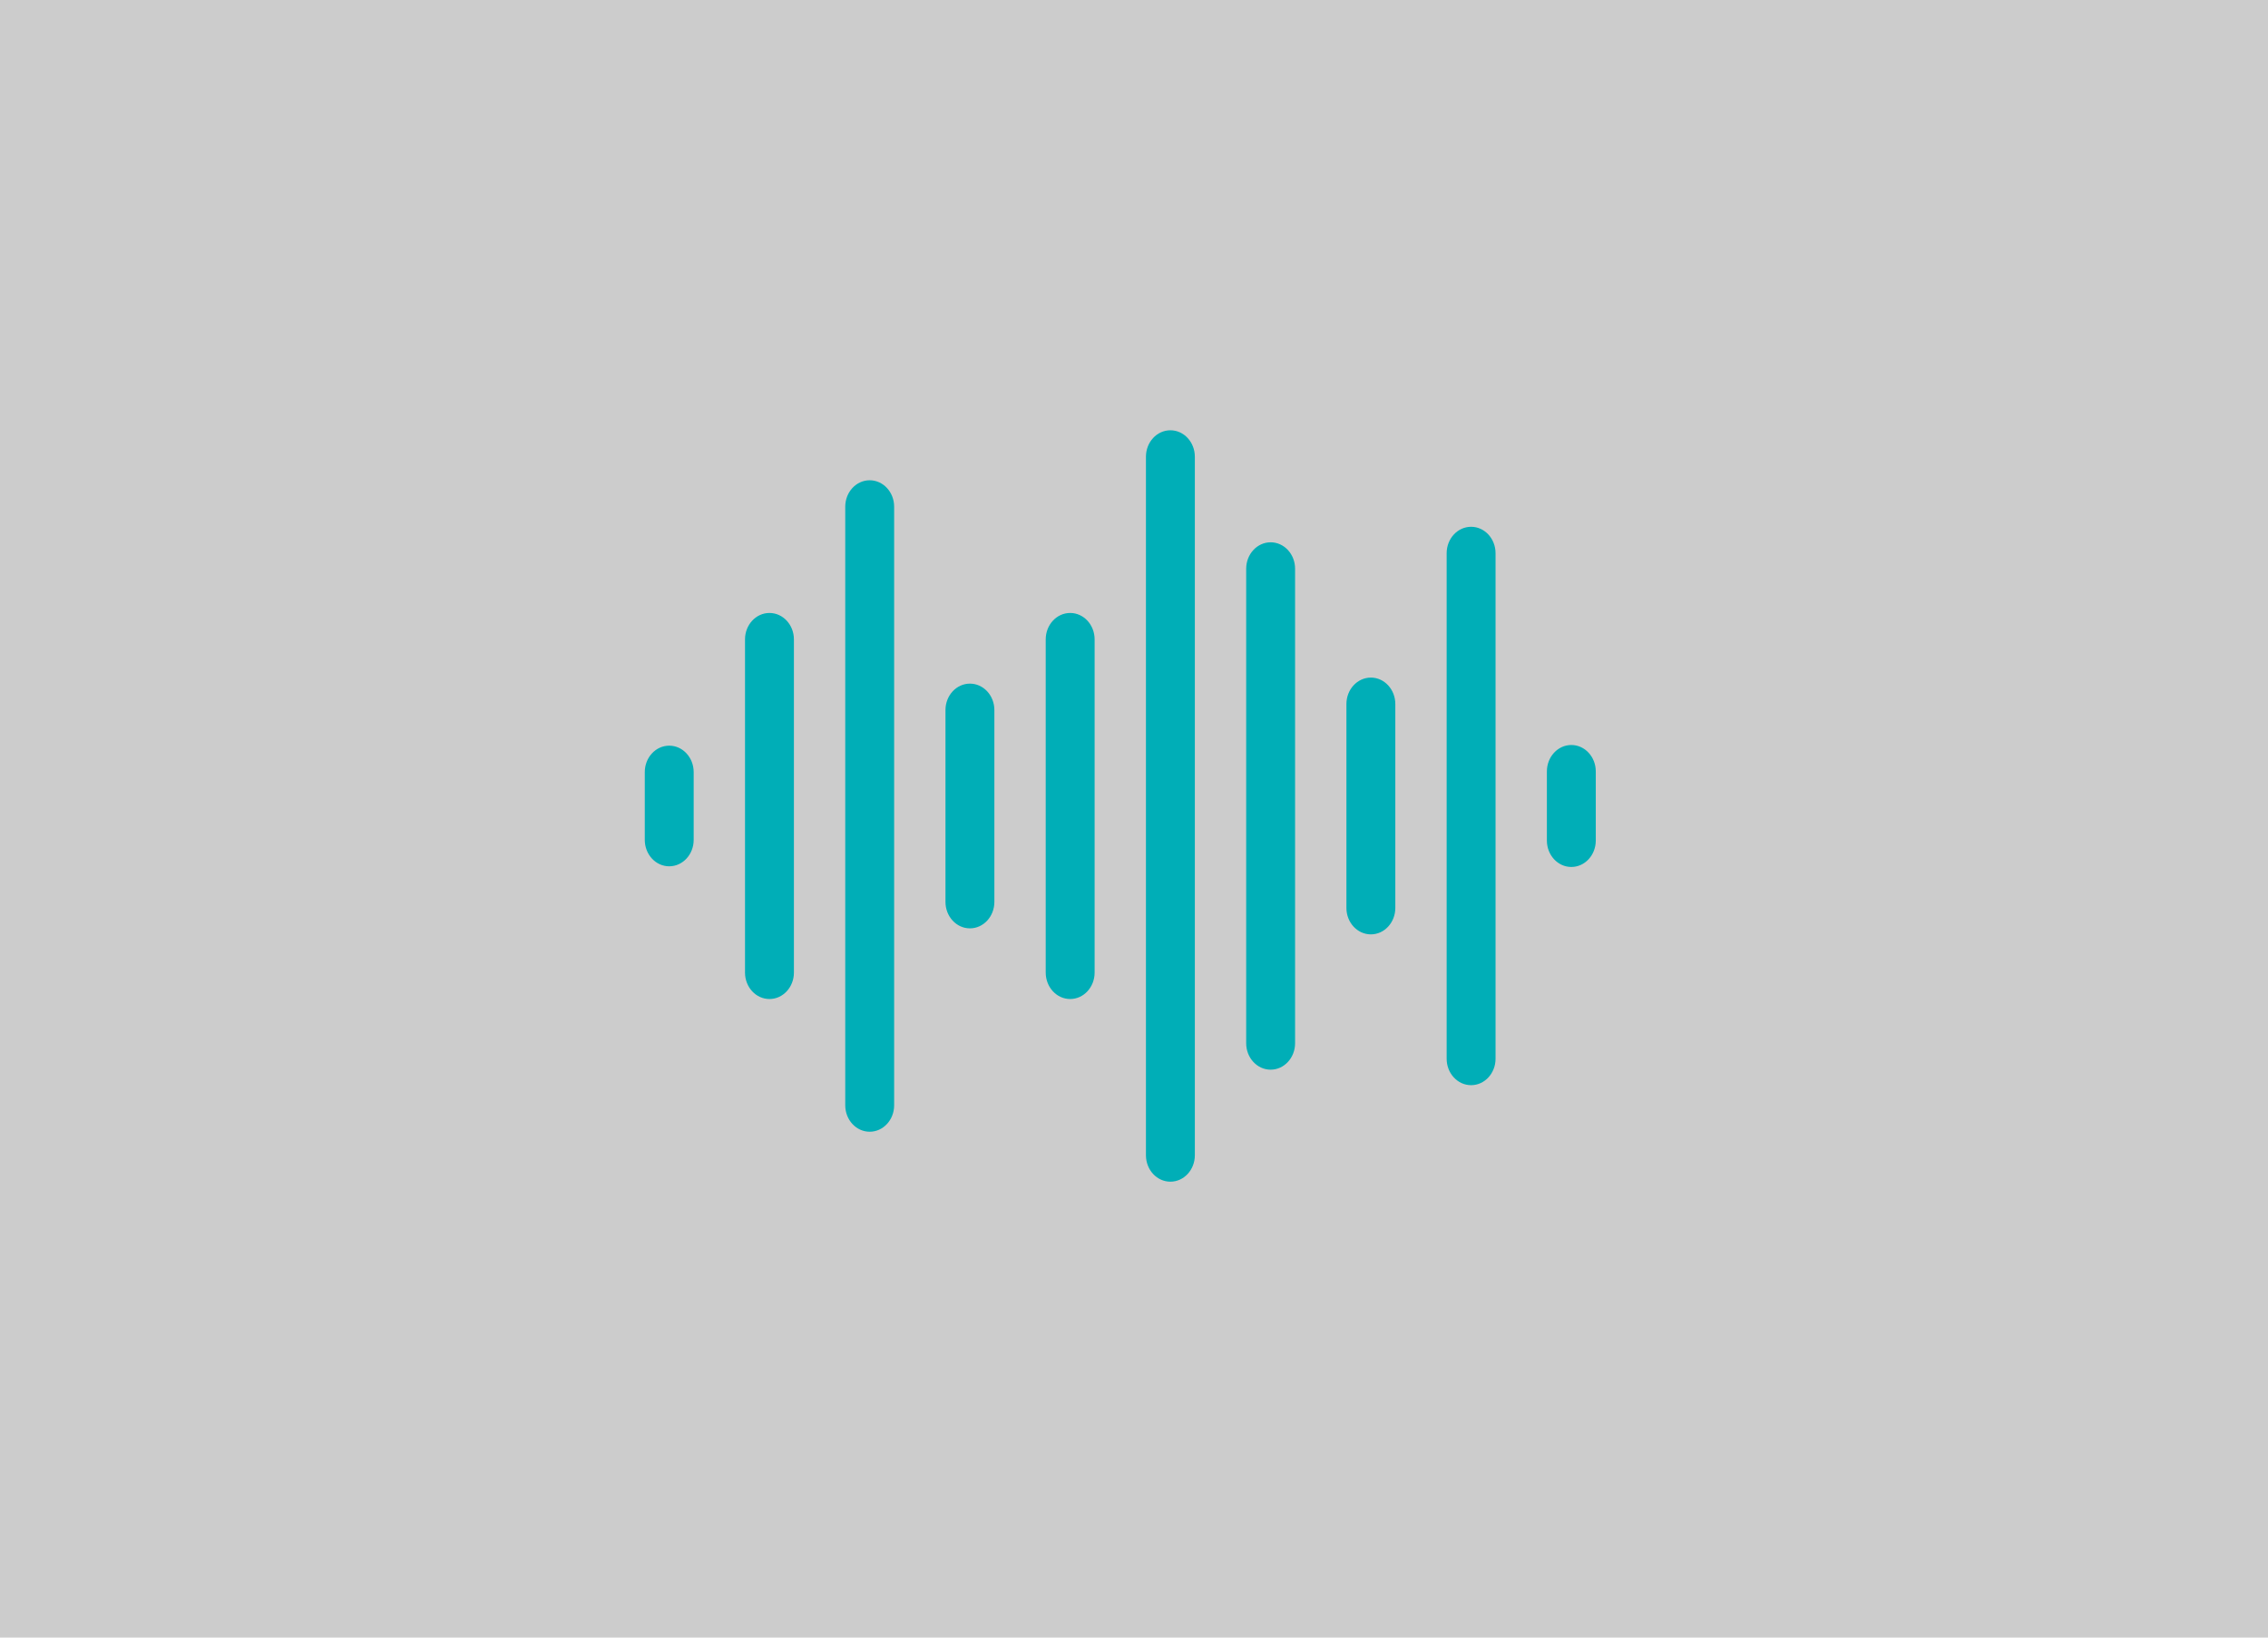
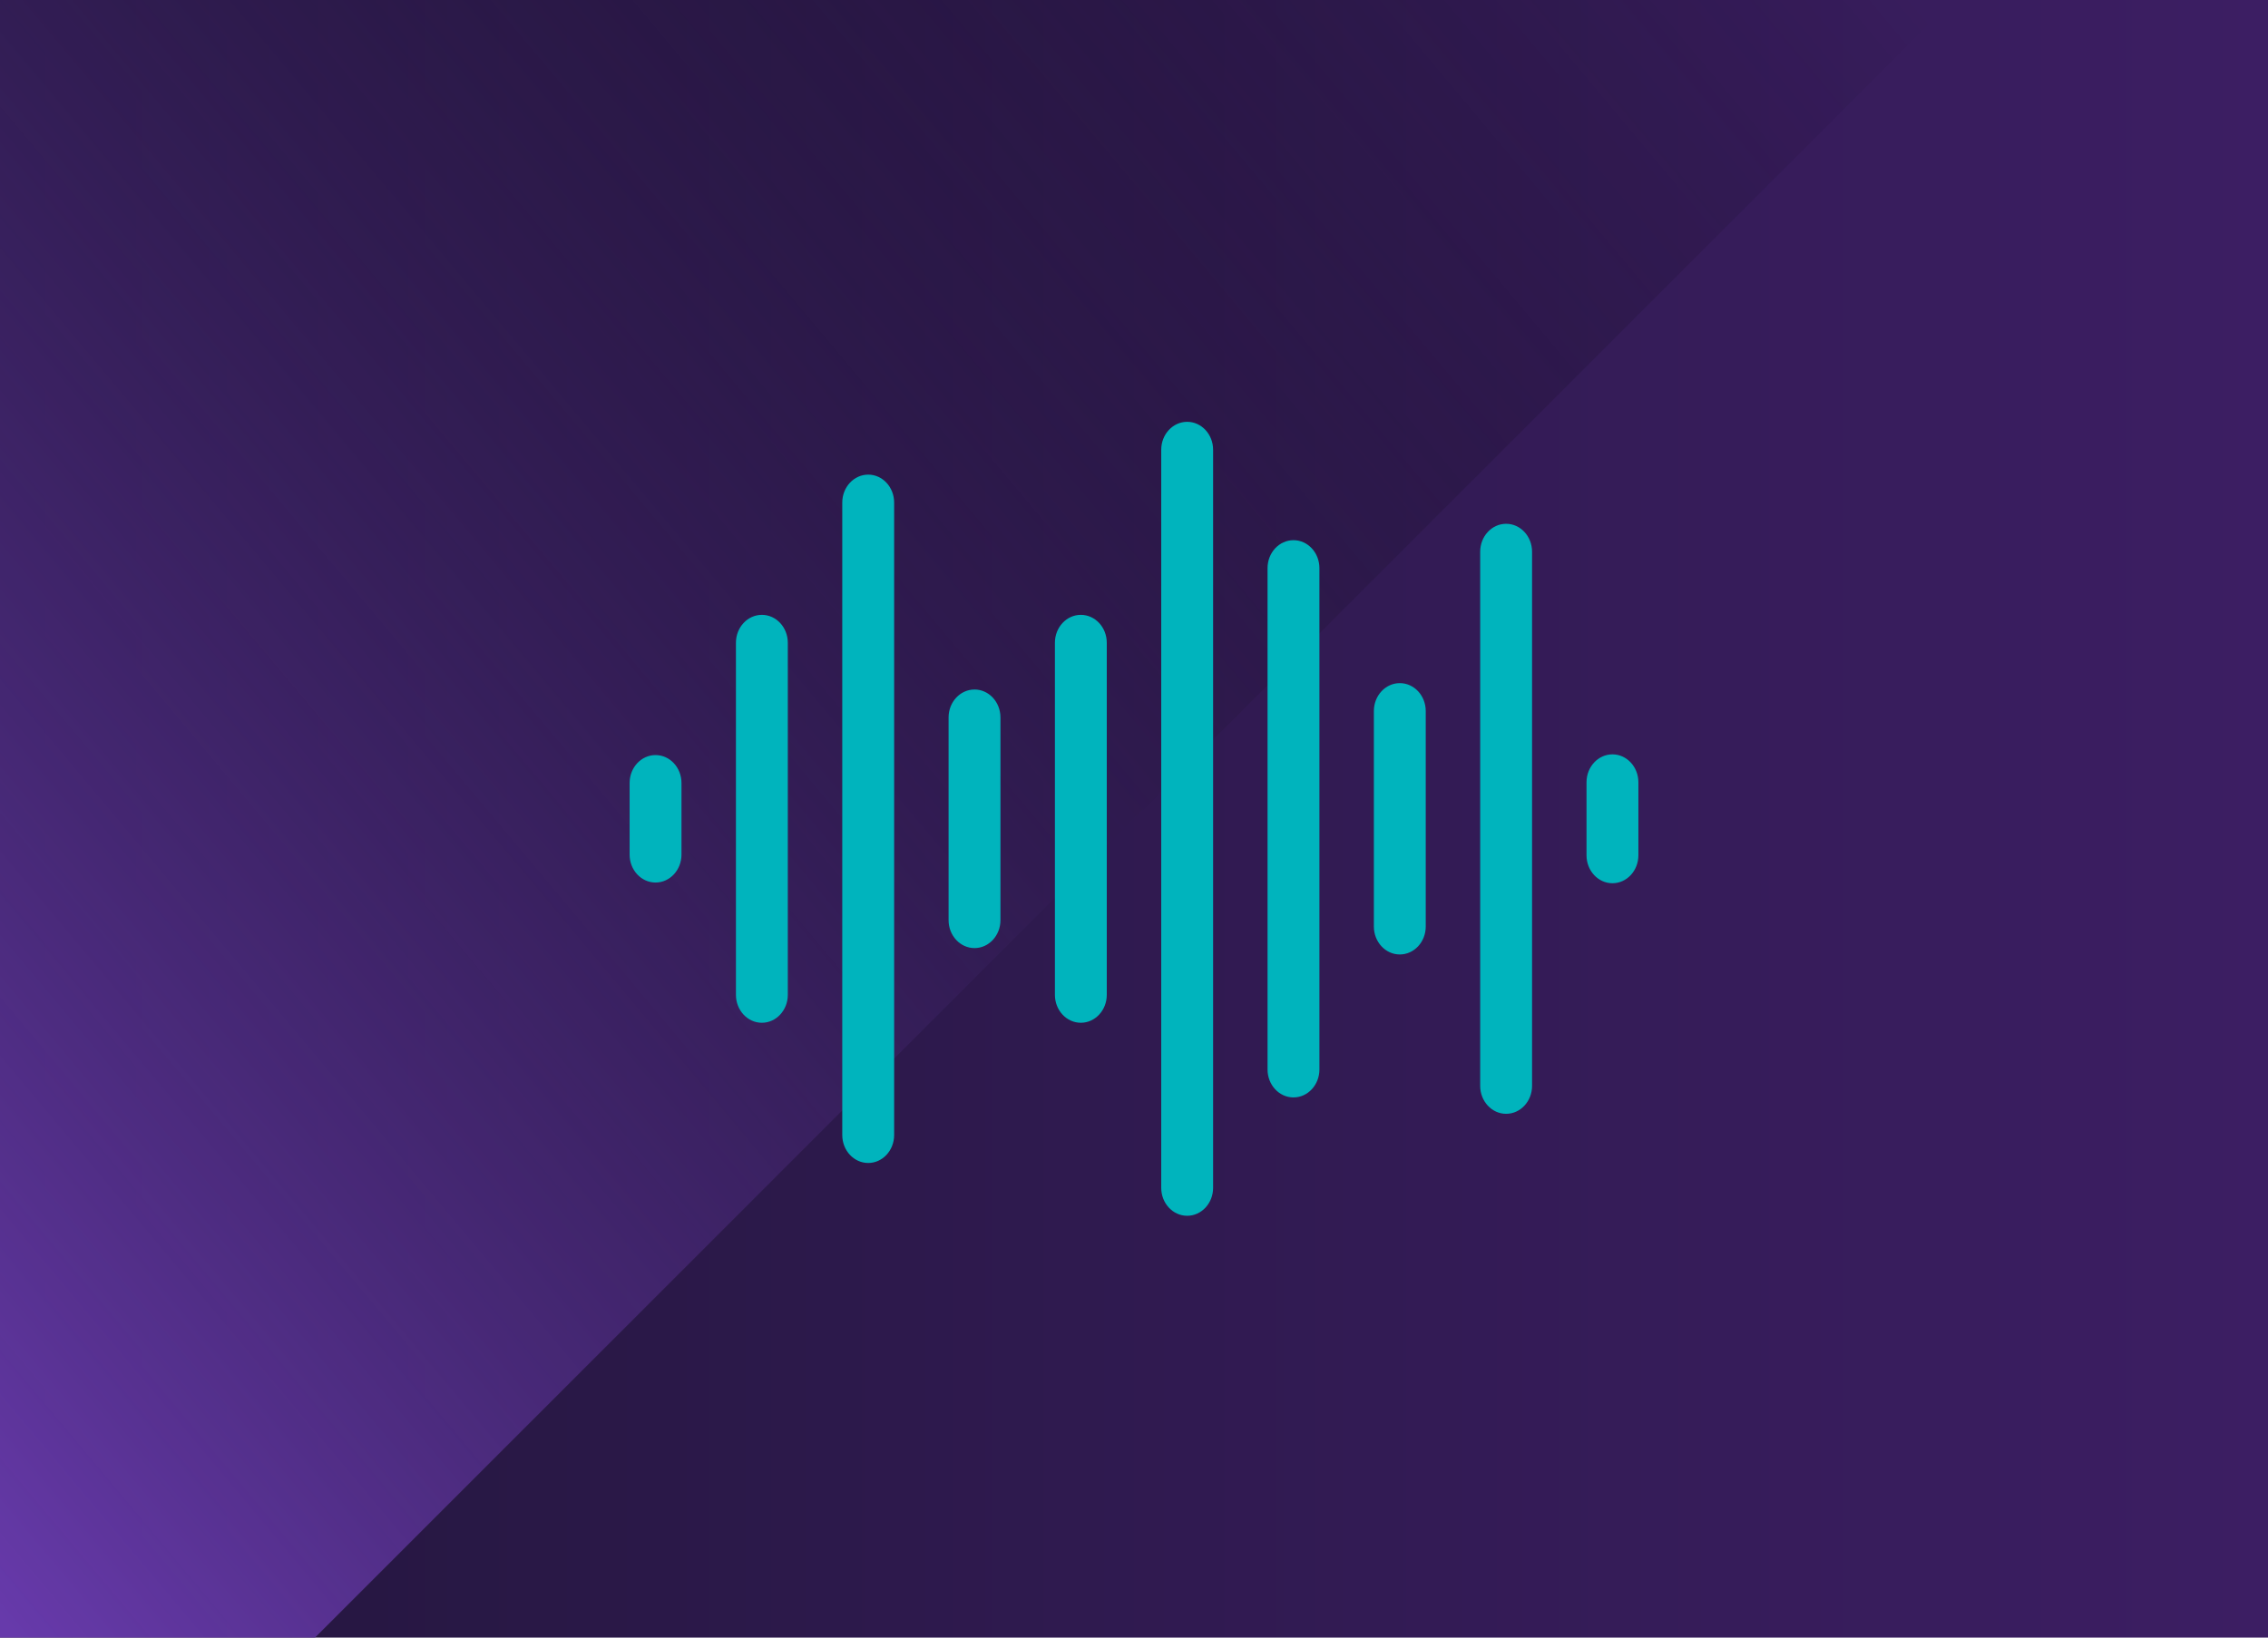
- <svg xmlns="http://www.w3.org/2000/svg" xmlns:xlink="http://www.w3.org/1999/xlink" xml:space="preserve" width="324" height="234" viewBox="0 0 324 234" version="1.1" id="svg9">
-   <defs id="defs5">
+ <svg xmlns="http://www.w3.org/2000/svg" xmlns:xlink="http://www.w3.org/1999/xlink" xml:space="preserve" width="324" height="234" version="1.1" id="svg91">
+   <defs id="defs4">
+     <linearGradient id="b">
+       <stop offset="0" stop-color="#23163d" id="stop1" />
+       <stop offset="1" stop-color="#3c1e63" id="stop2" />
+     </linearGradient>
    <linearGradient id="a">
-       <stop offset="0" stop-color="#6ee2a7" id="stop1" />
-       <stop offset=".04" stop-color="#79dca9" id="stop2" />
-       <stop offset="1" stop-color="#2db65d" id="stop3" />
+       <stop offset="0" stop-color="#673aab" id="stop3" />
+       <stop offset="1" stop-opacity="0" id="stop4" />
    </linearGradient>
-     <linearGradient id="c" x1="49.58" x2="229.25" y1="49.65" y2="229.32" gradientUnits="userSpaceOnUse">
-       <stop offset="0" stop-color="#ff8100" id="stop4" />
-       <stop offset="1" stop-color="red" id="stop5" />
-     </linearGradient>
-     <linearGradient xlink:href="#a" id="b" x1="0" x2="0" y1="0" y2="234" gradientUnits="userSpaceOnUse" />
+     <linearGradient xlink:href="#a" id="d" x1="0" x2="172.2" y1="133.7" y2="-10.7" gradientTransform="matrix(1.6 0 0 1.6 0 17.4)" gradientUnits="userSpaceOnUse" />
+     <linearGradient xlink:href="#b" id="c" x1="0" x2="324" y1="117" y2="117" gradientUnits="userSpaceOnUse" />
  </defs>
-   <path fill="url(#b)" d="M0 0h324v234H0Z" id="path5" style="fill:#cccccc;fill-opacity:1" />
-   <path style="fill:#000000" id="path2" />
-   <path style="fill:#000000" id="path1" />
-   <path id="path151" d="m 224.476,106.455 c 1.929,0 3.493,1.692 3.493,3.778 v 9.872 c 0,2.087 -1.564,3.778 -3.493,3.778 -1.929,0 -3.493,-1.692 -3.493,-3.778 v -9.872 c 0,-2.087 1.564,-3.778 3.493,-3.778 z M 195.838,96.822 c 1.929,0 3.493,1.692 3.493,3.778 v 29.137 c 0,2.087 -1.564,3.778 -3.493,3.778 -1.929,0 -3.493,-1.692 -3.493,-3.778 V 100.601 c 0,-2.087 1.564,-3.778 3.493,-3.778 z m 14.319,-21.548 c 1.929,0 3.493,1.692 3.493,3.778 v 72.233 c 0,2.087 -1.564,3.778 -3.493,3.778 -1.929,0 -3.493,-1.692 -3.493,-3.778 V 79.053 c 0,-2.087 1.564,-3.778 3.493,-3.778 z m -28.638,2.216 c 1.929,0 3.493,1.691 3.493,3.778 v 67.802 c 0,2.087 -1.564,3.778 -3.493,3.778 -1.929,0 -3.493,-1.691 -3.493,-3.778 V 81.269 c 0,-2.087 1.564,-3.778 3.493,-3.778 z m -28.638,10.097 c 1.929,0 3.493,1.691 3.493,3.778 V 138.974 c 0,2.087 -1.564,3.778 -3.493,3.778 -1.929,0 -3.493,-1.692 -3.493,-3.778 V 91.366 c 0,-2.087 1.564,-3.778 3.493,-3.778 z M 138.561,97.685 c 1.929,0 3.493,1.692 3.493,3.778 v 27.413 c 0,2.087 -1.564,3.778 -3.493,3.778 -1.929,0 -3.493,-1.692 -3.493,-3.778 V 101.463 c 0,-2.087 1.564,-3.778 3.493,-3.778 z m 28.638,-36.201 c 1.929,0 3.493,1.692 3.493,3.778 v 99.814 c 0,2.087 -1.564,3.778 -3.493,3.778 -1.929,0 -3.493,-1.692 -3.493,-3.778 V 65.262 c 0,-2.087 1.564,-3.778 3.493,-3.778 z m -42.957,7.142 c 1.929,0 3.493,1.691 3.493,3.778 v 85.533 c 0,2.087 -1.564,3.778 -3.493,3.778 -1.929,0 -3.493,-1.692 -3.493,-3.778 V 72.404 c 0,-2.087 1.564,-3.778 3.493,-3.778 z m -14.319,18.962 c 1.929,0 3.493,1.691 3.493,3.778 V 138.974 c 0,2.087 -1.564,3.778 -3.493,3.778 -1.929,0 -3.493,-1.692 -3.493,-3.778 V 91.366 c 0,-2.087 1.564,-3.778 3.493,-3.778 z M 95.604,106.55 c 1.929,0 3.493,1.692 3.493,3.778 v 9.682 c 0,2.087 -1.564,3.778 -3.493,3.778 -1.929,0 -3.493,-1.692 -3.493,-3.778 v -9.682 c 0,-2.087 1.564,-3.778 3.493,-3.778 z" fill="#f4f4f4" stroke-width="3.915" style="fill:#00aeb7;fill-opacity:1;stroke-width:40.515;stroke-dasharray:none" />
+   <g fill-rule="evenodd" paint-order="markers fill stroke" id="g5">
+     <path fill="url(#c)" d="M0 0v234h324V0Z" id="path4" />
+     <path fill="url(#d)" d="M279 0H0v234h45z" id="path5" />
+   </g>
+   <path id="path151" d="m 230.35,107.792 c 2.046,0 3.705,1.787 3.705,3.992 v 10.431 c 0,2.205 -1.659,3.992 -3.705,3.992 -2.046,0 -3.705,-1.787 -3.705,-3.992 v -10.431 c 0,-2.205 1.659,-3.992 3.705,-3.992 z m -30.378,-10.178 c 2.046,0 3.705,1.787 3.705,3.992 v 30.787 c 0,2.205 -1.659,3.992 -3.705,3.992 -2.046,0 -3.705,-1.787 -3.705,-3.992 v -30.787 c 0,-2.205 1.659,-3.992 3.705,-3.992 z m 15.189,-22.768 c 2.046,0 3.705,1.787 3.705,3.992 v 76.324 c 0,2.205 -1.659,3.992 -3.705,3.992 -2.046,0 -3.705,-1.787 -3.705,-3.992 V 78.838 c 0,-2.205 1.659,-3.992 3.705,-3.992 z m -30.378,2.342 c 2.046,0 3.705,1.787 3.705,3.992 v 71.641 c 0,2.205 -1.659,3.992 -3.705,3.992 -2.046,0 -3.705,-1.787 -3.705,-3.992 V 81.18 c 0,-2.205 1.659,-3.992 3.705,-3.992 z M 154.406,87.857 c 2.046,0 3.705,1.787 3.705,3.992 v 50.304 c 0,2.205 -1.659,3.992 -3.705,3.992 -2.046,0 -3.705,-1.787 -3.705,-3.992 V 91.849 c 0,-2.205 1.659,-3.992 3.705,-3.992 z m -15.189,10.668 c 2.046,0 3.705,1.787 3.705,3.992 v 28.965 c 0,2.205 -1.659,3.992 -3.705,3.992 -2.046,0 -3.705,-1.787 -3.705,-3.992 V 102.517 c 0,-2.205 1.659,-3.992 3.705,-3.992 z m 30.378,-38.251 c 2.046,0 3.705,1.787 3.705,3.992 V 169.733 c 0,2.205 -1.659,3.992 -3.705,3.992 -2.046,0 -3.705,-1.787 -3.705,-3.992 V 64.267 c 0,-2.205 1.659,-3.992 3.705,-3.992 z m -45.566,7.546 c 2.046,0 3.705,1.787 3.705,3.992 v 90.376 c 0,2.205 -1.659,3.992 -3.705,3.992 -2.046,0 -3.705,-1.787 -3.705,-3.992 V 71.813 c 0,-2.205 1.659,-3.992 3.705,-3.992 z M 108.839,87.857 c 2.046,0 3.705,1.787 3.705,3.992 v 50.304 c 0,2.205 -1.659,3.992 -3.705,3.992 -2.046,0 -3.705,-1.787 -3.705,-3.992 V 91.849 c 0,-2.205 1.659,-3.992 3.705,-3.992 z M 93.65,107.893 c 2.046,0 3.705,1.787 3.705,3.992 v 10.23 c 0,2.205 -1.659,3.992 -3.705,3.992 -2.046,0 -3.705,-1.787 -3.705,-3.992 v -10.23 c 0,-2.205 1.659,-3.992 3.705,-3.992 z" fill="#f4f4f4" stroke-width="3.915" style="fill:#00b4bd;fill-opacity:1;stroke-width:42.892;stroke-dasharray:none" />
</svg>
